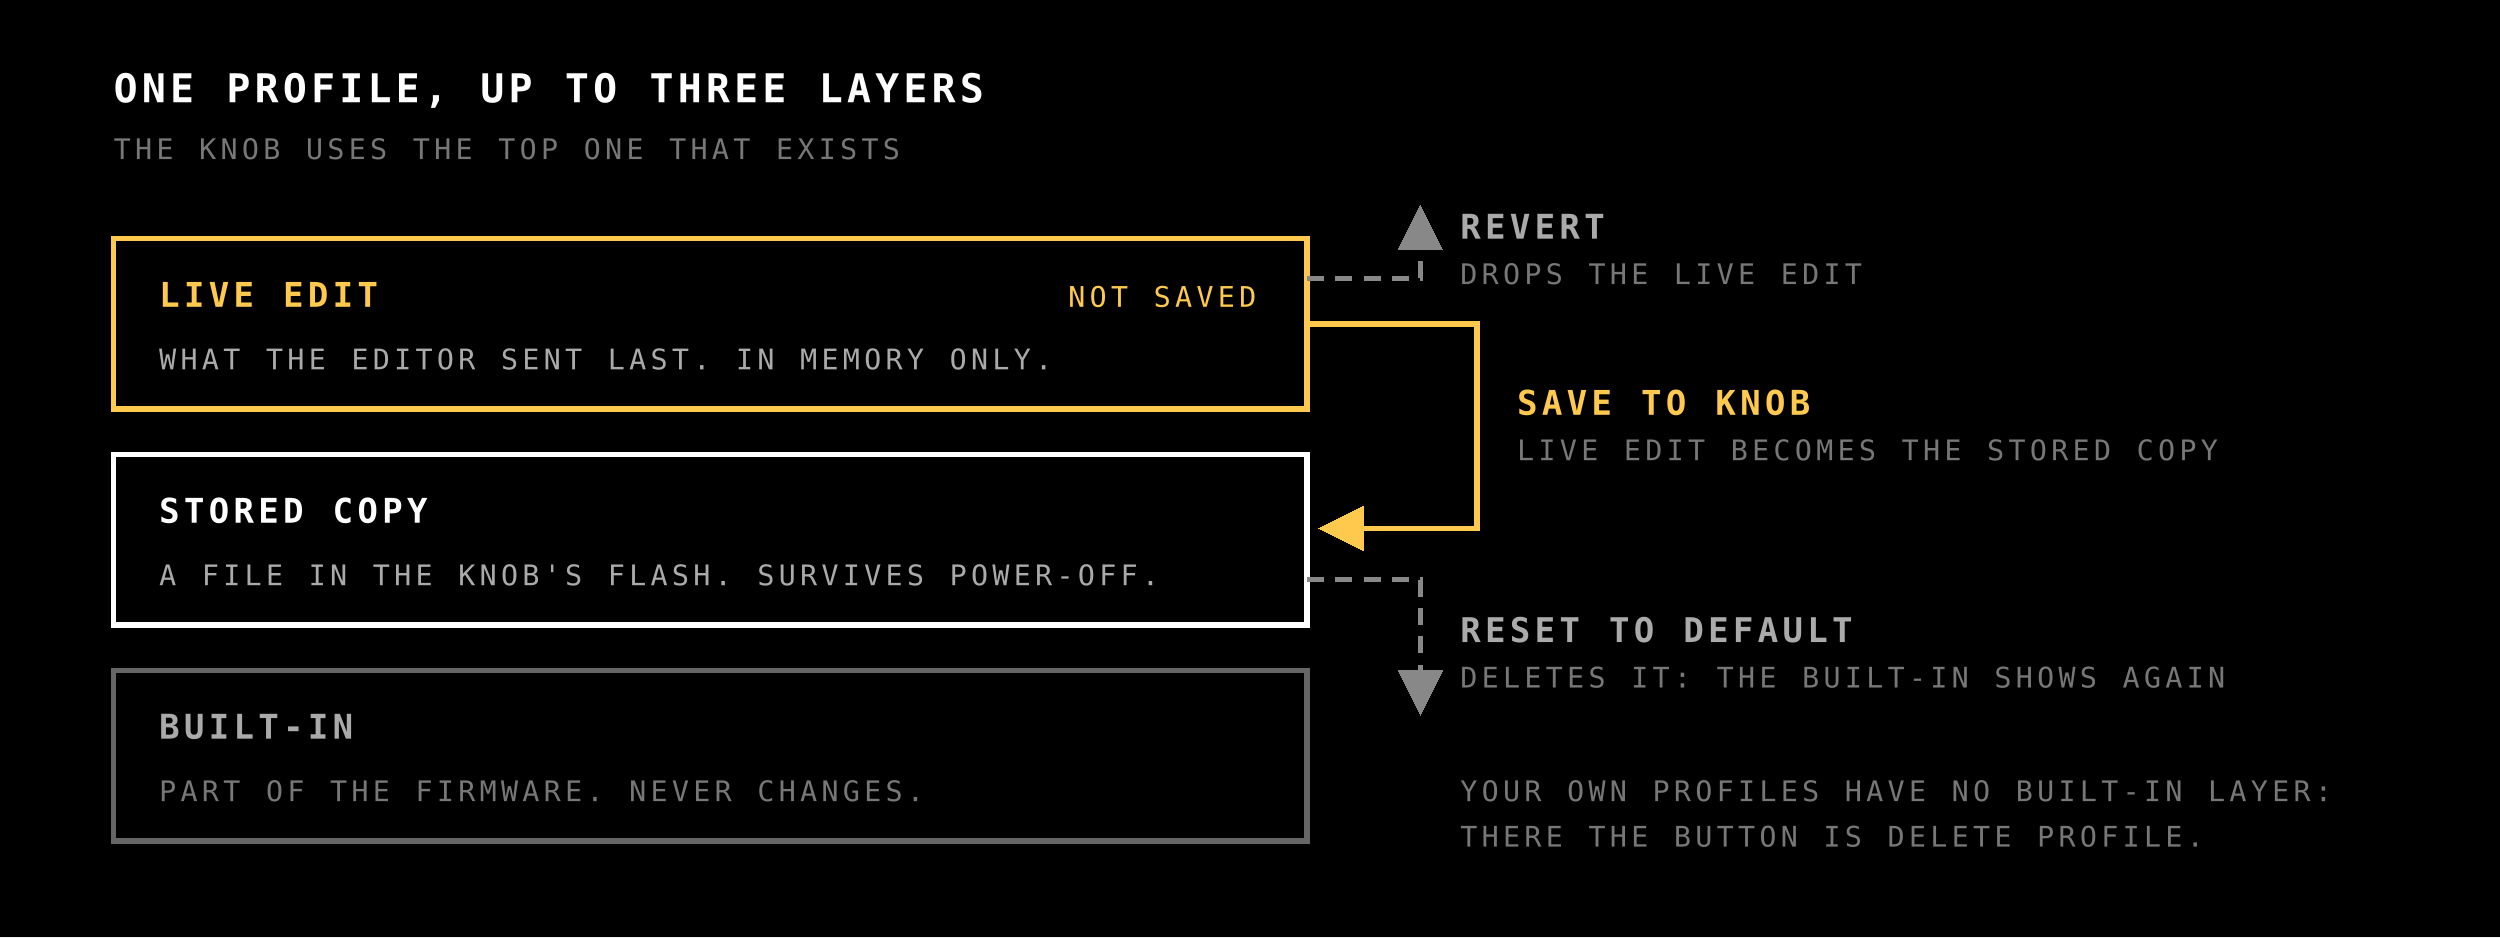
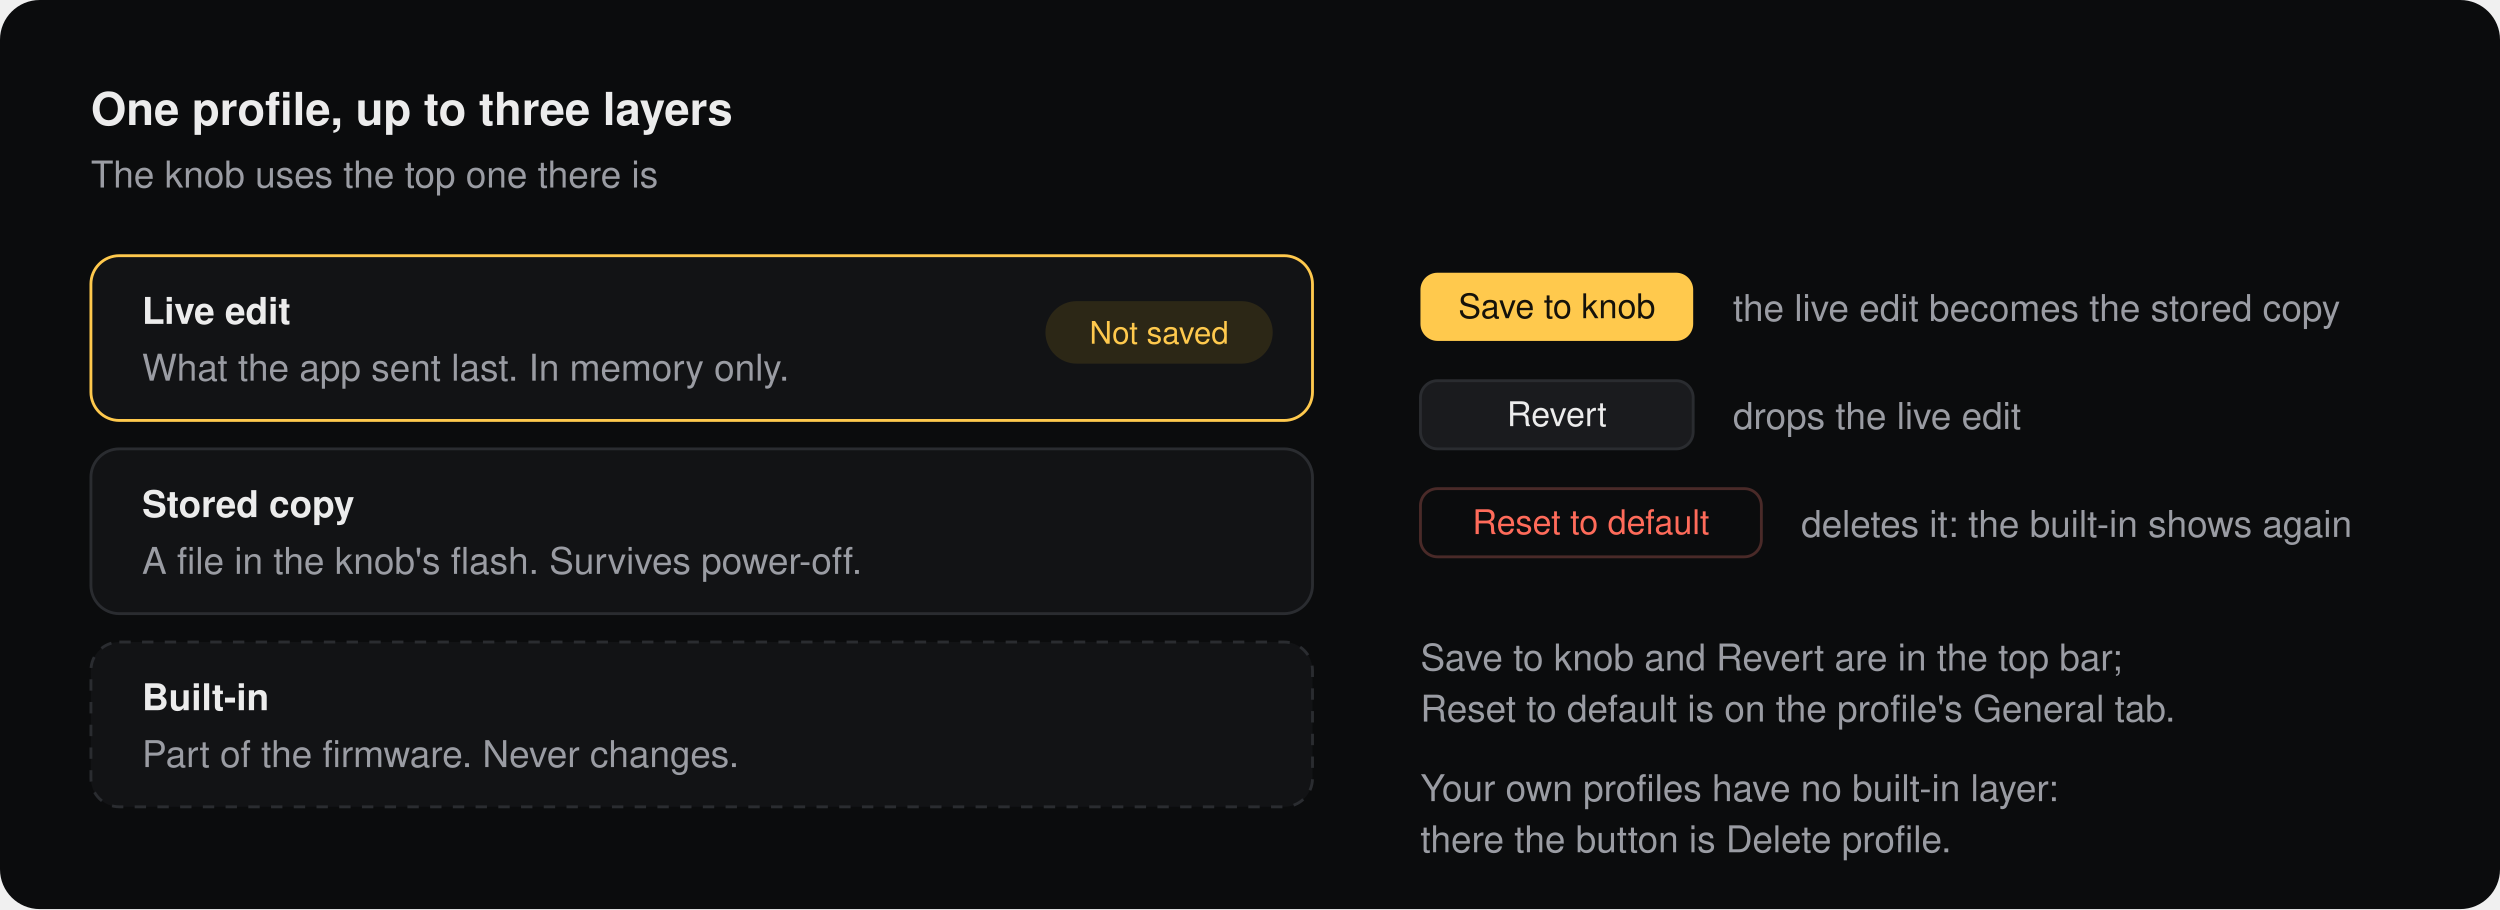
- <svg xmlns="http://www.w3.org/2000/svg" viewBox="0 0 880 330" width="880" height="330" font-family="ui-monospace, Menlo, Consolas, monospace" font-size="12" letter-spacing="1.5" shape-rendering="crispEdges">
-   <rect width="880" height="330" fill="#000" />
-   <defs>
-     <marker id="pa" markerWidth="8" markerHeight="8" refX="7" refY="4" orient="auto">
-       <path d="M0,0 L8,4 L0,8 z" fill="#ffc94d" />
-     </marker>
-     <marker id="pg" markerWidth="8" markerHeight="8" refX="7" refY="4" orient="auto">
-       <path d="M0,0 L8,4 L0,8 z" fill="#888" />
-     </marker>
-   </defs>
-   <text x="40" y="36" fill="#fff" font-size="14" font-weight="bold">ONE PROFILE, UP TO THREE LAYERS</text>
-   <text x="40" y="56" fill="#777" font-size="10">THE KNOB USES THE TOP ONE THAT EXISTS</text>
-   <rect x="40" y="84" width="420" height="60" fill="none" stroke="#ffc94d" stroke-width="2" />
-   <text x="56" y="108" fill="#ffc94d" font-weight="bold">LIVE EDIT</text>
-   <text x="56" y="130" fill="#aaa" font-size="10">WHAT THE EDITOR SENT LAST. IN MEMORY ONLY.</text>
-   <text x="376" y="108" fill="#ffc94d" font-size="10">NOT SAVED</text>
-   <rect x="40" y="160" width="420" height="60" fill="none" stroke="#fff" stroke-width="2" />
-   <text x="56" y="184" fill="#fff" font-weight="bold">STORED COPY</text>
-   <text x="56" y="206" fill="#aaa" font-size="10">A FILE IN THE KNOB'S FLASH. SURVIVES POWER-OFF.</text>
-   <rect x="40" y="236" width="420" height="60" fill="none" stroke="#666" stroke-width="2" />
-   <text x="56" y="260" fill="#aaa" font-weight="bold">BUILT-IN</text>
-   <text x="56" y="282" fill="#777" font-size="10">PART OF THE FIRMWARE. NEVER CHANGES.</text>
-   <polyline points="460,114 520,114 520,186 466,186" fill="none" stroke="#ffc94d" stroke-width="2" marker-end="url(#pa)" />
-   <text x="534" y="146" fill="#ffc94d" font-weight="bold">SAVE TO KNOB</text>
-   <text x="534" y="162" fill="#777" font-size="10">LIVE EDIT BECOMES THE STORED COPY</text>
-   <polyline points="460,98 500,98 500,74" fill="none" stroke="#888" stroke-width="2" stroke-dasharray="6 4" marker-end="url(#pg)" />
-   <text x="514" y="84" fill="#aaa" font-weight="bold">REVERT</text>
-   <text x="514" y="100" fill="#777" font-size="10">DROPS THE LIVE EDIT</text>
-   <polyline points="460,204 500,204 500,250" fill="none" stroke="#888" stroke-width="2" stroke-dasharray="6 4" marker-end="url(#pg)" />
-   <text x="514" y="226" fill="#aaa" font-weight="bold">RESET TO DEFAULT</text>
-   <text x="514" y="242" fill="#777" font-size="10">DELETES IT: THE BUILT-IN SHOWS AGAIN</text>
-   <text x="514" y="282" fill="#777" font-size="10">YOUR OWN PROFILES HAVE NO BUILT-IN LAYER:</text>
-   <text x="514" y="298" fill="#777" font-size="10">THERE THE BUTTON IS DELETE PROFILE.</text>
+ <svg xmlns="http://www.w3.org/2000/svg" width="880" height="320" viewBox="0 0 880 320" font-family="Geist, -apple-system, 'Segoe UI', Helvetica, Arial, sans-serif" font-size="13">
+   <rect width="880" height="320" rx="14" fill="#0b0c0d" />
+   <text x="32" y="44" fill="#ececec" font-size="16" font-weight="600">One profile, up to three layers</text>
+   <text x="32" y="66" fill="#9a9ca3">The knob uses the top one there is</text>
+   <rect x="32" y="90" width="430" height="58" rx="10" fill="#121315" stroke="#ffc94d" />
+   <text x="50" y="114" fill="#ececec" font-weight="600">Live edit</text>
+   <text x="50" y="134" fill="#9a9ca3">What the app sent last. In memory only.</text>
+   <rect x="368" y="106" width="80" height="22" rx="11" fill="#2c2716" />
+   <text x="408" y="121" fill="#ffc94d" text-anchor="middle" font-size="11">Not saved</text>
+   <rect x="32" y="158" width="430" height="58" rx="10" fill="#121315" stroke="#2a2c30" />
+   <text x="50" y="182" fill="#ececec" font-weight="600">Stored copy</text>
+   <text x="50" y="202" fill="#9a9ca3">A file in the knob's flash. Survives power-off.</text>
+   <rect x="32" y="226" width="430" height="58" rx="10" fill="#121315" stroke="#2a2c30" stroke-dasharray="4 4" />
+   <text x="50" y="250" fill="#ececec" font-weight="600">Built-in</text>
+   <text x="50" y="270" fill="#9a9ca3">Part of the firmware. Never changes.</text>
+   <g font-size="13">
+     <rect x="500" y="96" width="96" height="24" rx="6" fill="#ffc94d" />
+     <text x="548" y="112" fill="#15120a" text-anchor="middle" font-size="12" font-weight="500">Save to knob</text>
+     <text x="610" y="113" fill="#9a9ca3">the live edit becomes the stored copy</text>
+     <rect x="500" y="134" width="96" height="24" rx="6" fill="#1a1b1e" stroke="#2a2c30" />
+     <text x="548" y="150" fill="#ececec" text-anchor="middle" font-size="12" font-weight="500">Revert</text>
+     <text x="610" y="151" fill="#9a9ca3">drops the live edit</text>
+     <rect x="500" y="172" width="120" height="24" rx="6" fill="none" stroke="#4a2a28" />
+     <text x="560" y="188" fill="#ff6b5a" text-anchor="middle" font-size="12" font-weight="500">Reset to default</text>
+     <text x="634" y="189" fill="#9a9ca3">deletes it: the built-in shows again</text>
+     <text x="500" y="236" fill="#9a9ca3">Save to knob and Revert are in the top bar;</text>
+     <text x="500" y="254" fill="#9a9ca3">Reset to default is on the profile's General tab.</text>
+     <text x="500" y="282" fill="#9a9ca3">Your own profiles have no built-in layer:</text>
+     <text x="500" y="300" fill="#9a9ca3">there the button is Delete profile.</text>
+   </g>
</svg>
